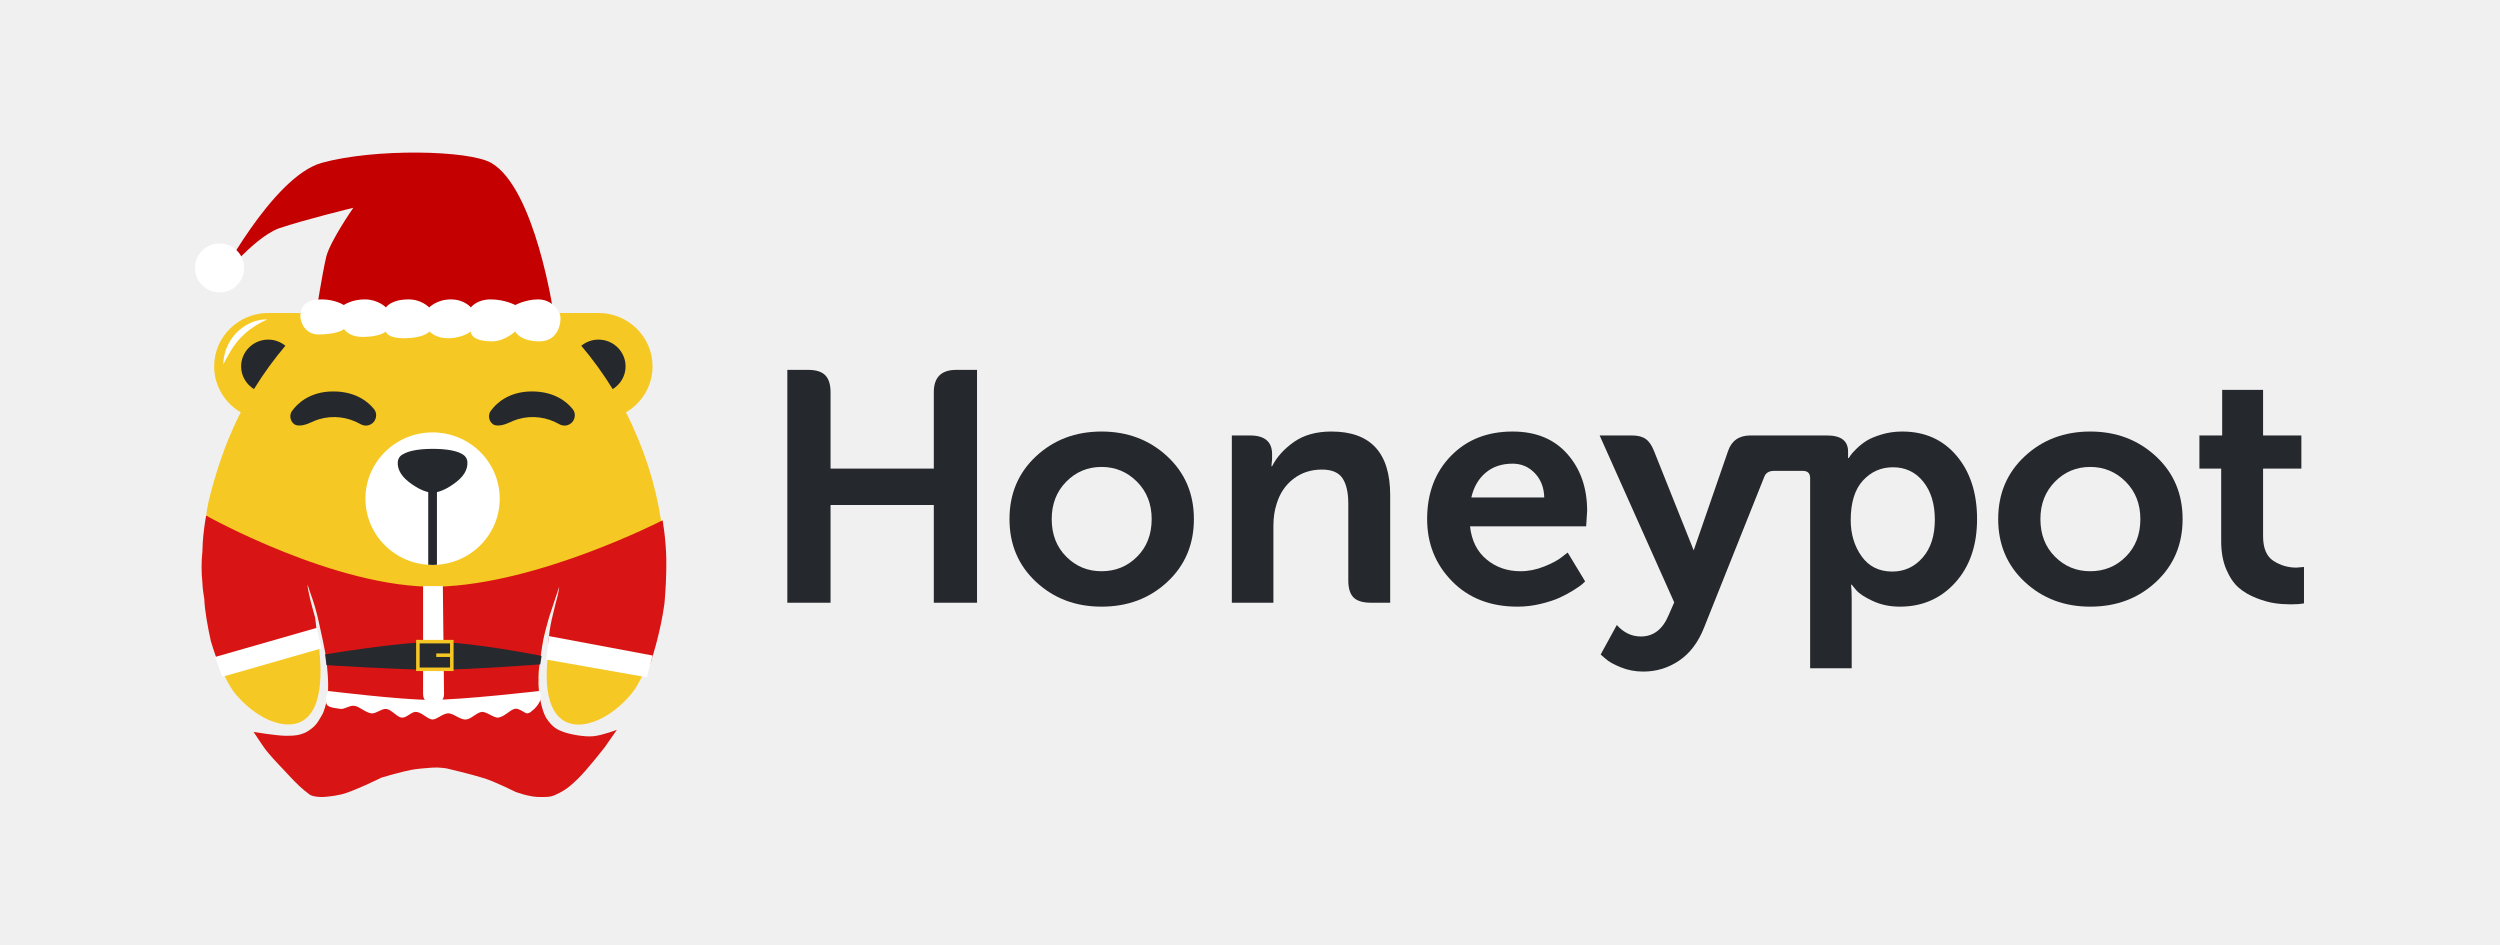
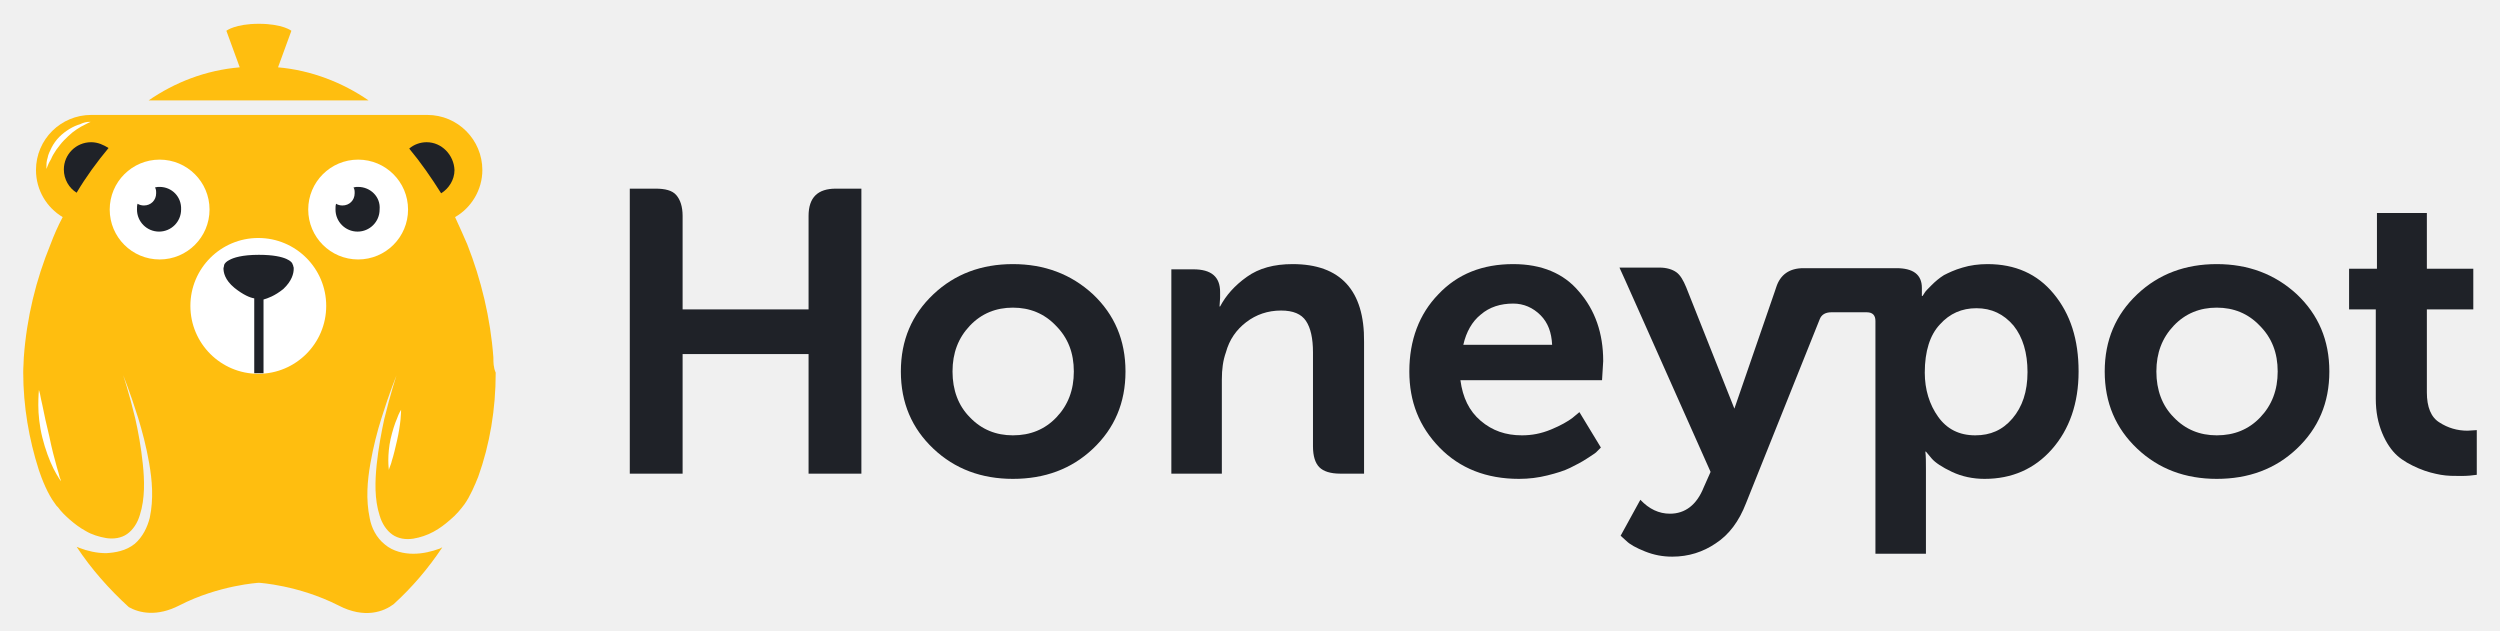
- <svg xmlns="http://www.w3.org/2000/svg" width="577px" height="218px" viewBox="0 0 577 218" version="1.1">
-   <defs />
-   <g id="Page-1" stroke="none" stroke-width="1" fill="none" fill-rule="evenodd">
-     <g id="christmaspot" transform="translate(45, 35)">
-       <g id="Page-1">
-         <g id="A6-Printsize-Front-Copy">
-           <g id="Mascot3_EPS">
-             <g id="Group-3" transform="translate(2.482198, 37.08248)" fill="#F6C823">
-               <path d="M99.816,29.252 C98.945,27.157 98.019,25.09 96.983,23.085 C100.655,20.939 103.125,17 103.125,12.483 C103.125,5.675 97.533,0.156 90.634,0.156 L14.435,0.156 C7.536,0.156 1.944,5.675 1.944,12.483 C1.944,16.997 4.41,20.933 8.077,23.081 C7.041,25.084 6.116,27.151 5.246,29.245 C2.909,34.865 0.147,44.374 0.147,46.952 C0.147,49.531 0.882,52.014 0.7,54.598 C0.652,55.66 0.478,56.905 0.577,58.028 C0.478,65.69 0.411,72.919 2.725,79.866 C3.415,81.822 4.742,85.189 6.368,87.438 C6.545,87.669 6.713,87.894 6.915,88.136 C7.708,89.079 8.582,89.995 9.634,90.903 C10.696,91.812 11.925,92.721 13.325,93.481 C14.708,94.237 16.322,94.848 17.915,95.05 C19.581,95.286 21.34,95.004 22.682,94.074 C24.051,93.167 25.029,91.58 25.596,89.786 C26.725,86.151 26.6,82.032 26.254,78.307 C25.876,74.551 25.186,71.061 24.501,68.095 C23.111,62.16 21.748,58.306 21.748,58.306 C21.748,58.306 23.441,62.023 25.253,67.886 C26.15,70.818 27.027,74.31 27.683,78.119 C28.289,81.921 28.777,86.109 27.79,90.389 C27.283,92.492 26.227,94.711 24.303,96.21 C22.376,97.734 19.968,98.206 17.806,98.258 C15.529,98.273 13.508,97.76 11.674,97.071 C11.451,96.986 11.261,96.877 11.044,96.786 C14.396,101.775 18.387,106.298 22.876,110.292 C25.27,111.591 29.171,112.55 34.338,109.902 C43.348,105.286 52.358,104.773 52.358,104.773 C52.358,104.773 61.368,105.286 70.378,109.902 C76.432,113.004 80.748,111.158 82.936,109.612 C87.103,105.795 90.829,101.519 93.986,96.828 C93.784,96.912 93.607,97.014 93.399,97.093 C91.566,97.782 89.545,98.295 87.268,98.28 C85.106,98.228 82.698,97.756 80.771,96.232 C78.848,94.733 77.791,92.514 77.284,90.412 C76.297,86.131 76.785,81.943 77.391,78.141 C78.046,74.333 78.988,70.87 79.885,67.937 C81.697,62.075 83.326,58.328 83.326,58.328 C83.326,58.328 82.471,62.16 81.082,68.095 C80.397,71.061 79.368,74.551 79.048,78.327 C78.644,82.032 78.349,86.173 79.479,89.808 C80.045,91.602 81.023,93.19 82.392,94.096 C83.734,95.026 85.493,95.308 87.159,95.072 C88.752,94.87 90.366,94.259 91.749,93.503 C93.149,92.743 94.378,91.835 95.44,90.925 C96.869,89.691 97.95,88.455 98.781,87.364 C100.077,85.545 101.179,83.032 101.914,81.108 C104.5,73.807 105.918,65.965 105.918,57.793 C105.918,56.72 105.866,55.66 105.818,54.598 C105.189,45.677 103.103,37.161 99.816,29.252 L99.816,29.252 Z" id="Fill-1" />
-             </g>
-             <path d="M16.917,43.381 C13.456,43.381 10.65,46.15 10.65,49.565 C10.65,51.781 11.841,53.709 13.614,54.801 C15.783,51.286 18.203,47.941 20.865,44.799 C19.784,43.926 18.422,43.381 16.917,43.381" id="Fill-4" fill="#25282C" />
-             <path d="M93.116,43.381 C91.608,43.381 90.243,43.928 89.162,44.804 C91.824,47.946 94.243,51.291 96.411,54.806 C98.189,53.714 99.383,51.784 99.383,49.565 C99.383,46.15 96.577,43.381 93.116,43.381" id="Fill-5" fill="#25282C" />
-             <path d="M70.339,80.093 C70.339,88.54 63.4,95.388 54.84,95.388 C46.281,95.388 39.341,88.54 39.341,80.093 C39.341,71.646 46.281,64.798 54.84,64.798 C63.4,64.798 70.339,71.646 70.339,80.093" id="Fill-6" fill="#FFFFFF" />
-             <path d="M53.834,95.338 C54.169,95.359 54.5,95.388 54.84,95.388 C55.18,95.388 55.512,95.359 55.846,95.338 L55.846,75.458 L53.834,75.458 L53.834,95.338" id="Fill-7" fill="#25282C" />
-             <path d="M62.882,71.741 C62.882,71.53 62.841,71.33 62.783,71.137 C62.758,71.043 62.737,70.987 62.737,70.987 L62.736,70.987 C62.664,70.799 62.565,70.625 62.444,70.466 L62.445,70.464 C62.445,70.464 61.535,68.612 54.932,68.594 L54.932,68.592 C54.916,68.592 54.902,68.593 54.886,68.593 C54.87,68.593 54.856,68.592 54.84,68.592 L54.84,68.594 C50.999,68.605 49.089,69.234 48.16,69.761 C47.6,69.983 47.159,70.429 46.945,70.987 L46.941,70.987 C46.941,70.987 46.918,71.053 46.89,71.162 C46.837,71.348 46.799,71.539 46.799,71.741 C46.799,71.76 46.804,71.777 46.804,71.795 C46.765,72.755 47.084,74.448 49.292,76.184 C51.465,77.892 53.134,78.449 54.051,78.634 C54.121,78.65 54.192,78.659 54.263,78.671 C54.624,78.728 54.839,78.728 54.839,78.728 L54.84,78.728 C54.84,78.728 55.054,78.728 55.413,78.671 C55.487,78.659 55.56,78.649 55.632,78.633 C56.55,78.448 58.217,77.889 60.386,76.184 C62.586,74.455 62.911,72.769 62.875,71.807 C62.876,71.784 62.882,71.764 62.882,71.741" id="Fill-8" fill="#25282C" />
-             <path d="M16.718,38.735 C16.718,38.735 15.785,39.088 14.569,39.808 C13.956,40.157 13.274,40.596 12.591,41.115 C11.904,41.627 11.228,42.236 10.606,42.891 C9.965,43.534 9.428,44.262 8.913,44.951 C8.45,45.672 8.001,46.349 7.674,46.974 C7.307,47.58 7.05,48.12 6.861,48.499 C6.667,48.876 6.535,49.091 6.535,49.091 C6.535,49.091 6.537,48.847 6.579,48.421 C6.644,48.003 6.642,47.368 6.868,46.662 C7.026,45.932 7.358,45.123 7.774,44.277 C8.224,43.447 8.812,42.616 9.509,41.871 C10.925,40.395 12.771,39.387 14.238,39.022 C15.707,38.627 16.718,38.735 16.718,38.735" id="Fill-12" fill="#FFFFFF" />
-             <path d="M41.612,59.872 L41.614,59.872 L41.611,59.867 C41.605,59.854 41.594,59.843 41.588,59.83 C41.567,59.797 41.534,59.745 41.482,59.669 C41.386,59.506 41.276,59.353 41.135,59.213 C40.104,57.958 37.311,55.343 31.914,55.343 C26.292,55.343 23.475,58.398 22.543,59.672 C22.413,59.823 22.297,59.985 22.213,60.162 C22.189,60.202 22.176,60.225 22.176,60.225 C22.083,60.476 22.013,60.737 22.009,61.011 C22.006,61.248 22.027,61.488 22.099,61.726 C22.237,62.185 22.504,62.569 22.848,62.858 C22.983,62.977 24.051,63.794 26.801,62.47 L26.791,62.496 C27.384,62.206 27.999,61.945 28.656,61.753 C31.972,60.778 35.379,61.284 38.16,62.872 C38.749,63.209 39.438,63.331 40.089,63.14 C41.582,62.701 42.164,61.092 41.612,59.872" id="Fill-13" fill="#25282C" />
-             <path d="M87.467,59.872 L87.469,59.872 L87.466,59.867 C87.46,59.854 87.449,59.843 87.443,59.83 C87.422,59.797 87.389,59.745 87.337,59.669 C87.241,59.506 87.131,59.353 86.99,59.213 C85.959,57.958 83.166,55.343 77.769,55.343 C72.147,55.343 69.33,58.398 68.398,59.672 C68.268,59.823 68.152,59.985 68.068,60.162 C68.044,60.202 68.031,60.225 68.031,60.225 C67.938,60.476 67.868,60.737 67.864,61.011 C67.861,61.248 67.882,61.488 67.954,61.726 C68.092,62.185 68.359,62.569 68.703,62.858 C68.838,62.977 69.906,63.794 72.657,62.47 L72.646,62.496 C73.239,62.206 73.854,61.945 74.511,61.753 C77.826,60.778 81.234,61.284 84.015,62.872 C84.604,63.209 85.293,63.331 85.944,63.14 C87.437,62.701 88.019,61.092 87.467,59.872" id="Fill-14" fill="#25282C" />
-             <g id="Group">
-               <path d="M30.314,24.186 C29.265,28.665 27.949,37.358 27.949,37.358 L82.771,37.358 C82.771,37.358 78.54,8.471 68.367,2.591 C63.173,-0.356 41.467,-0.795 29.239,2.591 C17.745,5.834 4.945,30.664 4.945,30.664 C4.945,30.664 12.992,20.137 19.349,17.707 C25.192,15.723 36.548,12.957 36.548,12.957 C36.548,12.957 31.3,20.486 30.314,24.186 L30.314,24.186 Z" id="Path-16" fill="#C50000" />
-               <path d="M79.566,34.102 C74.861,34.102 73.925,36.392 73.925,36.392 C73.925,36.392 71.447,34.102 68.625,34.102 C63.381,34.102 63.673,36.392 63.673,36.392 C63.673,36.392 61.768,34.823 58.45,34.823 C55.133,34.823 54.06,36.592 54.06,36.392 C54.06,36.191 52.543,34.823 48.306,34.823 C44.069,34.823 44.069,36.49 44.069,36.392 C44.069,36.294 42.499,35.124 38.8,35.124 C35.101,35.124 34.352,37.2 34.352,36.966 C34.352,36.732 32.509,35.686 28.464,35.69 C25.533,35.693 24.061,38.489 24.375,40.598 C24.689,42.707 26.156,43.783 29.257,43.783 C32.359,43.783 34.352,42.484 34.352,42.484 C34.352,42.484 36.188,43.791 39.224,43.783 C42.261,43.776 44.069,41.966 44.069,41.929 C44.069,41.929 45.185,43.783 49.328,43.783 C52.311,43.783 54.06,41.929 54.06,41.929 C54.06,41.929 55.823,43.783 59.049,43.783 C62.211,43.783 63.673,41.929 63.673,41.929 C63.673,41.929 64.996,43.783 68.247,43.783 C71.497,43.783 73.925,42.484 73.925,42.484 C73.925,42.484 76.295,43.783 79.161,43.783 C82.028,43.783 83.538,41.865 84.147,40.598 C84.755,39.33 84.271,34.102 79.566,34.102 L79.566,34.102 Z" id="Path-14-Copy" fill="#FFFFFF" transform="translate(54.34496, 38.94259) scale(1, -1) translate(-54.34496, -38.94259) " />
-               <path d="M30.871,122.954 C30.788,124.023 30.688,126.027 30.688,126.027 C30.688,126.027 30.562,126.234 30.468,126.594 C30.231,127.506 29.816,129.249 29.346,129.989 C28.636,131.107 28.319,132.036 27.024,133.079 C26.512,133.49 26.188,133.671 25.946,133.827 C25.576,134.066 25.34,134.182 24.439,134.466 C23.252,134.839 21.943,134.81 21.014,134.817 C18.925,134.834 13.542,133.931 13.542,133.931 C13.542,133.931 15.406,136.808 16.213,137.909 C17.003,138.986 19.344,141.485 19.344,141.485 C19.344,141.485 20.553,142.721 21.784,144.072 C22.538,144.899 23.438,145.803 24.024,146.352 C24.653,146.94 25.587,147.747 26.413,148.354 C27.275,148.986 29.346,148.952 29.346,148.952 C29.346,148.952 31.314,148.909 33.767,148.354 C36.35,147.769 43.065,144.466 43.065,144.466 C43.065,144.466 47.561,143.123 49.875,142.692 C51.308,142.426 53.089,142.287 54.847,142.162 C56.307,142.058 58.063,142.344 58.063,142.344 C58.063,142.344 63.94,143.728 66.858,144.658 C69.321,145.442 73.976,147.76 73.976,147.76 C73.976,147.76 77.064,148.952 79.499,148.952 C81.934,148.952 82.251,148.952 84.086,148.019 C85.921,147.085 87.019,146.059 88.46,144.658 C90.514,142.659 94.498,137.562 94.498,137.562 L97.373,133.45 C97.373,133.45 94.106,134.686 92.015,134.915 C89.923,135.145 86.512,134.476 85.034,133.931 C83.557,133.386 82.562,132.879 81.173,130.894 C80.161,129.449 79.487,125.805 79.242,123.79 C79.125,122.827 79.242,121.625 79.242,121.625 C79.242,121.625 74.001,121.95 66.858,122.154 C62.426,122.281 57.616,122.376 53.658,122.344 C52.6,122.336 51.386,122.287 50.473,122.245 C44.237,121.963 31.779,119.623 31.779,119.623 C31.779,119.623 30.973,121.619 30.871,122.954 L30.871,122.954 Z" id="Path-18" fill="#D81414" />
-               <path d="M1.935,88.536 C1.809,89.597 1.751,90.837 1.72,92.207 C1.452,94.577 1.463,97.254 1.72,99.549 C1.748,100.944 2.002,102.161 2.15,103.22 C2.225,105.775 2.962,109.808 3.655,112.938 C4.427,115.503 5.16,117.472 5.16,117.472 L28.594,113.801 C28.594,113.801 28.435,112.516 28.164,111.21 C27.999,109.995 27.84,108.533 27.734,107.539 C27.431,106.551 27.07,105.132 26.659,103.652 C25.796,99.954 26.014,99.981 26.014,99.981 C26.583,102.014 27.478,103.585 28.594,108.619 C29.184,111.239 29.862,114.382 30.314,117.041 C30.56,119.499 30.859,122.654 30.744,124.814 C30.521,126.274 42.07,127.011 54.393,127.406 C66.641,127.745 79.331,124.383 79.331,124.383 C79.331,124.383 79.152,122.34 79.331,119.848 C79.644,117.617 79.952,114.907 80.406,112.506 C80.813,110.581 81.385,108.758 81.696,107.539 C82.41,105.384 84.061,100.413 84.061,100.413 C84.061,100.413 84.016,101.231 83.631,102.788 C83.101,104.659 82.714,106.564 82.341,107.971 C81.588,111.376 81.481,114.233 81.481,114.233 C81.481,114.233 89.007,115.575 93.091,116.177 C96.83,116.847 105.13,118.12 105.13,118.12 C105.13,118.12 107.46,111.069 108.355,104.3 C108.614,101.566 108.827,97.745 108.785,94.151 C108.709,89.325 107.925,85.081 107.925,85.081 C107.925,85.081 79.258,99.85 55.897,100.413 C32.595,100.845 2.58,84.001 2.58,84.001 C2.58,84.001 2.208,85.852 1.935,88.536 L1.935,88.536 Z" id="Path-17" fill="#D91414" />
-               <path d="M52.643,100.26 L54.883,100.26 L57.207,100.26 L57.483,125.217 C57.498,126.559 56.428,127.647 55.089,127.647 L55.076,127.647 L55.063,127.647 C53.727,127.647 52.643,126.561 52.643,125.217 L52.643,100.26 L52.643,100.26 Z" id="Rectangle-5" fill="#FFFFFF" />
-               <path d="M30.732,124.478 C30.732,124.478 47.544,126.535 54.384,126.535 C61.83,126.535 79.486,124.478 79.486,124.478 L79.486,124.478 C79.662,124.32 79.806,125.355 79.806,126.025 C79.806,126.025 79.806,126.37 79.806,126.025 C79.806,125.621 79.806,126.025 79.806,126.025 C79.806,126.855 78.899,128.251 77.75,129.097 C77.75,129.097 77.383,129.535 76.747,129.645 C76.151,129.749 74.842,128.308 73.732,128.615 C72.675,128.907 71.398,130.423 70.011,130.617 C68.948,130.766 67.268,129.147 66.125,129.319 C64.941,129.498 63.764,130.952 62.572,131.059 C61.149,131.188 59.643,129.541 58.334,129.645 C57.08,129.745 55.856,131.059 54.831,131.059 C53.646,131.059 52.184,129.127 50.749,129.319 C49.753,129.453 48.703,130.796 47.649,130.617 C46.464,130.416 45.337,128.704 44.087,128.615 C43.079,128.543 41.677,129.786 40.712,129.645 C39.271,129.434 37.961,128.033 36.725,127.898 C35.654,127.781 34.453,128.733 33.66,128.615 C32.177,128.394 31.393,128.372 30.732,127.898 C30.071,127.424 30.732,127.898 30.732,127.898 C30.161,127.693 30.071,126.427 30.532,125.07 L30.732,124.478 L30.732,124.478 Z" id="Rectangle-1" fill="#FFFFFF" />
-               <path d="M30.041,116.042 C30.041,116.042 46.956,113.169 55.381,113.169 C63.917,113.169 79.991,116.374 79.991,116.374 L79.7,118.334 C79.7,118.334 63.676,119.578 55.381,119.578 C46.949,119.578 30.346,118.507 30.346,118.507 L30.041,116.042 L30.041,116.042 Z" id="Rectangle-2" fill="#26292D" />
-               <path d="M51.448,112.676 L51.448,119.474 L59.278,119.474 L59.278,116.219 L55.685,116.219 L59.278,116.219 L59.278,113.091 L51.147,113.091" id="Path-20" stroke="#F6C724" stroke-width="0.812" />
-               <path d="M4.867,113.169 L29.261,113.169 L28.99,118.025 L5.158,118.025 L4.867,113.169 L4.867,113.169 Z" id="Rectangle-3" fill="#FFFFFF" transform="translate(17.06387, 115.5966) rotate(-16) translate(-17.06387, -115.5966) " />
-               <path d="M81.02,113.884 L105.415,114.148 L104.903,119.323 L81.395,119.323 L81.02,113.884 L81.02,113.884 Z" id="Rectangle-3-Copy" fill="#FFFFFF" transform="translate(93.21759, 116.6037) rotate(10) translate(-93.21759, -116.6037) " />
-               <ellipse id="Oval-1" fill="#FFFFFF" cx="5.678" cy="26.841" rx="5.678" ry="5.648" />
-             </g>
-           </g>
-         </g>
-       </g>
+ <svg xmlns="http://www.w3.org/2000/svg" version="1.1" id="Livello_1" x="0px" y="0px" viewBox="0 0 430.7 108.7" enable-background="new 0 0 430.7 108.7" xml:space="preserve">
+   <g>
+     <g>
+       <path fill="#FFBE0F" d="M85,61.6c-0.5-6.8-2.1-13.4-4.5-19.5c-0.7-1.6-1.4-3.2-2.1-4.7c2.8-1.6,4.7-4.7,4.7-8.1    c0-5.2-4.2-9.5-9.5-9.5H65h-2.8H27h-2.8h-8.5c-5.2,0-9.5,4.2-9.5,9.5c0,3.5,1.9,6.5,4.6,8.1c-0.8,1.5-1.5,3.1-2.1,4.7    c-2.5,6.1-4.1,12.6-4.6,19.5c0,0.8-0.1,1.6-0.1,2.5c0,5.9,1,11.6,2.7,16.9c0.5,1.5,1.5,4.1,2.8,5.8c0.1,0.2,0.3,0.4,0.4,0.5    c0,0,0,0,0.1,0.1c0.5,0.7,1.2,1.4,2,2.1c0.8,0.7,1.7,1.4,2.8,2c1,0.6,2.3,1,3.5,1.2c1.3,0.2,2.6,0,3.6-0.7c1-0.7,1.8-1.9,2.2-3.3    c0.9-2.8,0.8-6,0.5-8.8c-0.3-2.9-0.8-5.6-1.3-7.8c-1.1-4.6-2.1-7.5-2.1-7.5s1.2,2.9,2.6,7.4c0.7,2.3,1.4,4.9,1.9,7.8    c0.5,2.9,0.8,6.1,0.1,9.4c-0.4,1.6-1.2,3.3-2.6,4.5c-1.5,1.2-3.3,1.5-4.9,1.6c-1.7,0-3.3-0.4-4.6-0.9c-0.2-0.1-0.3-0.1-0.5-0.2    c2.5,3.8,5.6,7.3,9,10.4c1.8,1,4.8,1.7,8.7-0.3c6.8-3.5,13.7-3.9,13.7-3.9s6.8,0.4,13.7,3.9c4.6,2.4,7.9,1,9.5-0.2    c3.2-2.9,6-6.2,8.4-9.8c-0.2,0.1-0.3,0.1-0.4,0.2c-1.4,0.5-2.9,0.9-4.6,0.9c-1.6,0-3.5-0.4-4.9-1.6c-1.5-1.2-2.3-2.9-2.6-4.5    c-0.7-3.3-0.4-6.5,0.1-9.4c0.5-2.9,1.2-5.6,1.9-7.8c1.4-4.5,2.6-7.4,2.6-7.4s-1,3-2.1,7.5c-0.5,2.3-1,5-1.3,7.8    c-0.3,2.9-0.4,6,0.5,8.8c0.4,1.4,1.2,2.6,2.2,3.3c1,0.7,2.3,0.9,3.6,0.7c1.2-0.2,2.4-0.6,3.5-1.2c1.1-0.6,2-1.3,2.8-2    c1.1-0.9,1.9-1.9,2.5-2.7c1-1.4,1.8-3.3,2.4-4.8c2-5.6,3-11.6,3-17.9C85,63.3,85,62.4,85,61.6z" />
+       <circle fill="#FFFFFF" cx="27.5" cy="36.1" r="8.6" />
+       <path fill="#1F2228" d="M15.7,24.5c-2.6,0-4.7,2.1-4.7,4.7c0,1.7,0.9,3.2,2.2,4c1.6-2.7,3.5-5.3,5.5-7.7    C17.9,25,16.9,24.5,15.7,24.5z" />
+       <path fill="#1F2228" d="M73.5,24.5c-1.1,0-2.2,0.4-3,1.1c2,2.4,3.8,5,5.5,7.7c1.3-0.8,2.3-2.3,2.3-4    C78.2,26.7,76.1,24.5,73.5,24.5z" />
+       <path fill="#1F2228" d="M27.5,32.2c-0.3,0-0.5,0-0.8,0.1c0.2,0.3,0.2,0.6,0.2,1c0,1.2-0.9,2.1-2.1,2.1c-0.4,0-0.8-0.1-1.1-0.3    c-0.1,0.3-0.1,0.6-0.1,1c0,2.1,1.7,3.8,3.8,3.8c2.1,0,3.8-1.7,3.8-3.8C31.3,33.9,29.6,32.2,27.5,32.2z" />
+       <circle fill="#FFFFFF" cx="61.7" cy="36.1" r="8.6" />
+       <path fill="#1F2228" d="M61.7,32.2c-0.3,0-0.5,0-0.8,0.1c0.2,0.3,0.2,0.6,0.2,1c0,1.2-0.9,2.1-2.1,2.1c-0.4,0-0.8-0.1-1.1-0.3    c-0.1,0.3-0.1,0.6-0.1,1c0,2.1,1.7,3.8,3.8,3.8s3.8-1.7,3.8-3.8C65.6,33.9,63.8,32.2,61.7,32.2z" />
+       <circle fill="#FFFFFF" cx="44.5" cy="52.7" r="11.7" />
+       <path fill="#1F2228" d="M50.6,46.3c0-0.2,0-0.3-0.1-0.5c0-0.1,0-0.1,0-0.1h0c-0.1-0.1-0.1-0.3-0.2-0.4l0,0c0,0-0.7-1.4-5.7-1.4v0    c0,0,0,0,0,0c0,0,0,0,0,0v0c-2.9,0-4.4,0.5-5.1,0.9c-0.4,0.2-0.8,0.5-0.9,0.9h0c0,0,0,0.1,0,0.1c0,0.1-0.1,0.3-0.1,0.4    c0,0,0,0,0,0c0,0.7,0.2,2,1.9,3.4c1.5,1.2,2.7,1.7,3.4,1.8v12.9c0.3,0,0.5,0,0.8,0c0.3,0,0.5,0,0.8,0V51.6    c0.7-0.2,1.9-0.6,3.4-1.8C50.3,48.4,50.6,47.1,50.6,46.3C50.6,46.3,50.6,46.3,50.6,46.3z" />
+       <path fill="#FFBE0F" d="M25.6,17.3h37.9c-4.5-3.1-9.9-5.2-15.6-5.7l2.3-6.3c0,0-1.5-1.2-5.6-1.2s-5.6,1.2-5.6,1.2l2.3,6.3    C35.4,12.1,30.1,14.2,25.6,17.3z" />
+       <path fill="#FFFFFF" d="M10.5,82.9c0,0-0.6-0.8-1.3-2.2c-0.7-1.4-1.4-3.3-1.9-5.3c-0.5-2-0.7-4-0.7-5.6c0-1.5,0.1-2.6,0.1-2.6    s0.1,0.2,0.2,0.7C7,68.4,7.1,69,7.3,69.8c0.3,1.5,0.7,3.4,1.2,5.4c0.4,2,0.9,3.9,1.3,5.3c0.2,0.7,0.4,1.3,0.5,1.8    C10.5,82.7,10.5,82.9,10.5,82.9z" />
+       <path fill="#FFFFFF" d="M69.1,70.6c0,0,0,0.7-0.1,1.7c-0.1,1-0.3,2.3-0.6,3.6c-0.3,1.3-0.6,2.6-0.9,3.5c-0.1,0.5-0.3,0.9-0.4,1.2    C67,80.8,67,81,67,81s-0.1-0.7-0.1-1.7c0-1,0.1-2.4,0.4-3.7c0.3-1.3,0.7-2.6,1.1-3.5C68.7,71.2,69.1,70.6,69.1,70.6z" />
+       <path fill="#FFFFFF" d="M15.6,21c0,0-0.7,0.3-1.6,0.8c-0.5,0.3-1,0.6-1.5,1c-0.5,0.4-1,0.9-1.5,1.4c-0.5,0.5-0.9,1.1-1.3,1.6    c-0.4,0.6-0.7,1.1-0.9,1.6c-0.3,0.5-0.5,0.9-0.6,1.2c-0.1,0.3-0.2,0.5-0.2,0.5s0-0.2,0-0.5c0-0.3,0-0.8,0.2-1.4    c0.1-0.6,0.4-1.2,0.7-1.8c0.3-0.6,0.8-1.3,1.3-1.8c1.1-1.1,2.5-1.9,3.6-2.2C14.8,20.9,15.6,21,15.6,21z" />
    </g>
-     <g id="Logo2_EPS" transform="translate(181, 85)" fill="#25282C">
-       <path d="M81.455,43.47 C79.221,45.719 76.479,46.84 73.232,46.84 C70.035,46.84 67.318,45.719 65.085,43.47 C62.851,41.228 61.735,38.337 61.735,34.805 C61.735,31.322 62.851,28.45 65.085,26.177 C67.318,23.906 70.035,22.77 73.232,22.77 C76.431,22.77 79.158,23.906 81.418,26.177 C83.676,28.45 84.806,31.322 84.806,34.805 C84.806,38.337 83.689,41.228 81.455,43.47 L81.455,43.47 Z M73.232,14.597 C67.241,14.597 62.204,16.503 58.119,20.31 C54.031,24.12 51.989,28.952 51.989,34.805 C51.989,40.659 54.031,45.489 58.119,49.3 C62.204,53.11 67.241,55.016 73.232,55.016 C79.273,55.016 84.336,53.11 88.422,49.3 C92.508,45.489 94.551,40.659 94.551,34.805 C94.551,28.952 92.496,24.12 88.385,20.31 C84.273,16.503 79.221,14.597 73.232,14.597 L73.232,14.597 Z" id="Fill-16" />
-       <path d="M158.586,29.809 C159.144,27.39 160.246,25.484 161.897,24.096 C163.545,22.708 165.615,22.014 168.103,22.014 C170.133,22.014 171.846,22.746 173.243,24.21 C174.637,25.674 175.361,27.54 175.412,29.809 L158.586,29.809 L158.586,29.809 Z M168.103,14.597 C162.265,14.597 157.52,16.478 153.865,20.237 C150.209,23.996 148.382,28.853 148.382,34.805 C148.382,40.457 150.298,45.237 154.132,49.15 C157.963,53.058 163.002,55.016 169.245,55.016 C171.072,55.016 172.863,54.798 174.613,54.369 C176.365,53.943 177.797,53.475 178.915,52.969 C180.031,52.467 181.109,51.884 182.151,51.229 C183.193,50.574 183.865,50.108 184.167,49.829 C184.475,49.553 184.703,49.337 184.85,49.186 L180.82,42.524 L179.446,43.584 C178.583,44.291 177.24,45.011 175.412,45.743 C173.585,46.476 171.758,46.84 169.93,46.84 C166.885,46.84 164.269,45.93 162.088,44.113 C159.905,42.297 158.635,39.752 158.281,36.471 L185.085,36.471 L185.313,32.912 C185.313,27.616 183.791,23.239 180.74,19.78 C177.697,16.325 173.483,14.597 168.103,14.597 L168.103,14.597 Z" id="Fill-17" />
-       <path d="M262.744,43.697 C260.865,45.845 258.529,46.916 255.74,46.916 C252.692,46.916 250.332,45.743 248.659,43.397 C246.983,41.051 246.145,38.263 246.145,35.032 C246.145,30.998 247.084,27.956 248.961,25.913 C250.841,23.87 253.149,22.846 255.891,22.846 C258.785,22.846 261.118,23.959 262.896,26.177 C264.674,28.397 265.561,31.322 265.561,34.958 C265.561,38.64 264.621,41.553 262.744,43.697 L262.744,43.697 Z M258.024,14.597 C256.348,14.597 254.76,14.825 253.262,15.277 C251.765,15.731 250.6,16.225 249.762,16.754 C248.924,17.285 248.15,17.902 247.438,18.607 C246.727,19.315 246.283,19.808 246.107,20.083 C245.929,20.362 245.79,20.577 245.688,20.727 L245.534,20.727 L245.534,19.214 C245.534,16.742 243.911,15.504 240.663,15.504 L222.999,15.504 C220.359,15.504 218.633,16.718 217.822,19.137 L217.603,19.774 L209.905,42.027 L200.766,19.137 C200.258,17.826 199.623,16.892 198.862,16.337 C198.102,15.783 197.035,15.504 195.663,15.504 L188.198,15.504 L205.411,54.029 L204.116,56.982 C202.745,60.262 200.612,61.901 197.719,61.901 C195.586,61.901 193.734,61.019 192.16,59.252 L188.432,66.064 L189.572,67.047 C190.284,67.703 191.451,68.358 193.075,69.017 C194.699,69.672 196.425,70 198.252,70 C201.3,70 204.064,69.155 206.554,67.464 C209.038,65.773 210.942,63.264 212.264,59.934 L226.198,25.043 C226.552,24.134 227.288,23.68 228.404,23.68 L235.104,23.68 C236.219,23.68 236.78,24.234 236.78,25.343 L236.78,69.243 L246.372,69.243 L246.372,53.272 C246.372,51.962 246.323,50.85 246.222,49.943 L246.372,49.943 L247.438,51.229 C248.15,52.037 249.429,52.871 251.284,53.726 C253.136,54.584 255.207,55.016 257.491,55.016 C262.667,55.016 266.932,53.158 270.282,49.45 C273.631,45.743 275.307,40.86 275.307,34.805 C275.307,28.802 273.733,23.931 270.587,20.197 C267.438,16.463 263.25,14.597 258.024,14.597 L258.024,14.597 Z" id="Fill-18" />
-       <path d="M309.647,43.47 C307.413,45.719 304.674,46.84 301.426,46.84 C298.228,46.84 295.51,45.719 293.279,43.47 C291.045,41.228 289.926,38.337 289.926,34.805 C289.926,31.322 291.045,28.45 293.279,26.177 C295.51,23.906 298.228,22.77 301.426,22.77 C304.622,22.77 307.352,23.906 309.611,26.177 C311.87,28.45 312.997,31.322 312.997,34.805 C312.997,38.337 311.882,41.228 309.647,43.47 L309.647,43.47 Z M301.426,14.597 C295.435,14.597 290.398,16.503 286.311,20.31 C282.225,24.12 280.183,28.952 280.183,34.805 C280.183,40.659 282.225,45.489 286.311,49.3 C290.398,53.11 295.435,55.016 301.426,55.016 C307.466,55.016 312.529,53.11 316.615,49.3 C320.701,45.489 322.744,40.659 322.744,34.805 C322.744,28.952 320.689,24.12 316.578,20.31 C312.464,16.503 307.413,14.597 301.426,14.597 L301.426,14.597 Z" id="Fill-19" />
-       <path d="M349.011,46.006 C347.081,46.006 345.319,45.489 343.719,44.457 C342.12,43.422 341.318,41.517 341.318,38.741 L341.318,23.15 L350.154,23.15 L350.154,15.504 L341.318,15.504 L341.318,4.985 L331.878,4.985 L331.878,15.504 L326.624,15.504 L326.624,23.15 L331.649,23.15 L331.649,39.951 C331.649,42.425 332.044,44.582 332.829,46.423 C333.615,48.267 334.582,49.679 335.723,50.663 C336.866,51.646 338.222,52.439 339.797,53.046 C341.371,53.652 342.767,54.044 343.984,54.218 C345.205,54.397 346.471,54.485 347.793,54.485 C348.958,54.485 349.95,54.409 350.76,54.255 L350.76,45.857 L349.011,46.006" id="Fill-20" />
-       <path d="M34.523,5.516 L34.523,23.15 L10.691,23.15 L10.691,5.516 C10.691,3.748 10.285,2.45 9.474,1.617 C8.661,0.783 7.341,0.366 5.514,0.366 L0.716,0.366 L0.716,54.106 L10.691,54.106 L10.691,31.551 L34.523,31.551 L34.523,54.106 L44.498,54.106 L44.498,0.366 L39.702,0.366 C36.249,0.366 34.523,2.085 34.523,5.516" id="Fill-21" />
-       <path d="M126.302,14.597 C122.799,14.597 119.906,15.403 117.62,17.018 C115.337,18.635 113.662,20.5 112.596,22.62 L112.444,22.62 L112.596,20.954 L112.596,19.82 C112.596,16.944 110.895,15.504 107.495,15.504 L103.307,15.504 L103.307,54.106 L112.901,54.106 L112.901,36.395 C112.901,34.477 113.154,32.762 113.662,31.248 C114.373,28.878 115.653,26.973 117.507,25.532 C119.36,24.096 121.554,23.377 124.093,23.377 C126.379,23.377 127.964,24.047 128.852,25.383 C129.74,26.718 130.186,28.676 130.186,31.248 L130.186,48.96 C130.186,50.776 130.591,52.087 131.403,52.896 C132.215,53.701 133.535,54.106 135.363,54.106 L139.855,54.106 L139.855,29.279 C139.855,19.493 135.336,14.597 126.302,14.597" id="Fill-22" />
+     <g>
+       <path fill="#1F2228" d="M174.5,45.5c-5.4,0-10,1.7-13.7,5.2c-3.7,3.5-5.6,7.9-5.6,13.3s1.9,9.8,5.6,13.3c3.7,3.5,8.3,5.2,13.7,5.2    c5.5,0,10.1-1.7,13.8-5.2c3.7-3.5,5.6-7.9,5.6-13.3s-1.9-9.8-5.6-13.3C184.5,47.2,179.9,45.5,174.5,45.5z M182,71.9    c-2,2.1-4.5,3.1-7.5,3.1c-2.9,0-5.4-1-7.4-3.1c-2-2-3-4.7-3-7.9c0-3.2,1-5.8,3-7.9c2-2.1,4.5-3.1,7.4-3.1c2.9,0,5.4,1,7.4,3.1    c2.1,2.1,3.1,4.7,3.1,7.9C185,67.2,184,69.8,182,71.9z" />
+       <path fill="#1F2228" d="M260.7,45.5c-5.3,0-9.6,1.7-12.9,5.2c-3.3,3.4-5,7.9-5,13.3c0,5.2,1.7,9.5,5.2,13.1    c3.5,3.6,8.1,5.4,13.7,5.4c1.7,0,3.3-0.2,4.9-0.6c1.6-0.4,2.9-0.8,3.9-1.3c1-0.5,2-1,2.9-1.6c0.9-0.6,1.6-1,1.8-1.3    c0.3-0.3,0.5-0.5,0.6-0.6l-3.7-6.1l-1.2,1c-0.8,0.6-2,1.3-3.7,2c-1.7,0.7-3.3,1-5,1c-2.8,0-5.1-0.8-7.1-2.5c-2-1.7-3.1-4-3.5-7    h24.4l0.2-3.3c0-4.8-1.4-8.8-4.2-12C269.4,47.1,265.6,45.5,260.7,45.5z M252.1,59.4c0.5-2.2,1.5-4,3-5.2c1.5-1.3,3.4-1.9,5.6-1.9    c1.8,0,3.4,0.7,4.7,2c1.3,1.3,1.9,3,2,5.1H252.1z" />
+       <path fill="#1F2228" d="M342.4,45.5c-1.5,0-3,0.2-4.3,0.6c-1.4,0.4-2.4,0.9-3.2,1.3c-0.8,0.5-1.5,1.1-2.1,1.7    c-0.6,0.6-1.1,1.1-1.2,1.3c-0.2,0.3-0.3,0.5-0.4,0.6h-0.1v-1.4c0-2.3-1.5-3.4-4.4-3.4h-2.2h-5.6h-8.2c-2.4,0-4,1.1-4.7,3.3    l-0.2,0.6l-7,20.3l-8.3-20.9c-0.5-1.2-1-2.1-1.7-2.6c-0.7-0.5-1.7-0.8-2.9-0.8h-2.6H280h-1l1,2.2l2.9,6.5l11.8,26.5l-1.2,2.7    c-1.2,3-3.2,4.5-5.8,4.5c-1.9,0-3.6-0.8-5.1-2.4l-3.4,6.2l1,0.9c0.6,0.6,1.7,1.2,3.2,1.8c1.5,0.6,3,0.9,4.7,0.9    c2.8,0,5.3-0.8,7.5-2.3c2.3-1.5,4-3.8,5.2-6.9L313.5,55c0.3-0.8,1-1.2,2-1.2h3.3h1.1h1.7c1,0,1.5,0.5,1.5,1.5v40.1h8.7V80.8    c0-1.2,0-2.2-0.1-3h0.1l1,1.2c0.6,0.7,1.8,1.5,3.5,2.3c1.7,0.8,3.6,1.2,5.6,1.2c4.7,0,8.6-1.7,11.6-5.1c3-3.4,4.6-7.9,4.6-13.4    c0-5.5-1.4-9.9-4.3-13.4C351,47.2,347.2,45.5,342.4,45.5z M346.7,72.1c-1.7,2-3.8,2.9-6.4,2.9c-2.8,0-4.9-1.1-6.4-3.2    c-1.5-2.1-2.3-4.7-2.3-7.6c0-3.7,0.9-6.5,2.6-8.3c1.7-1.9,3.8-2.8,6.3-2.8c2.6,0,4.7,1,6.4,3c1.6,2,2.4,4.7,2.4,8    C349.3,67.5,348.4,70.1,346.7,72.1z" />
+       <path fill="#1F2228" d="M381.9,45.5c-5.4,0-10,1.7-13.7,5.2c-3.7,3.5-5.6,7.9-5.6,13.3s1.9,9.8,5.6,13.3c3.7,3.5,8.3,5.2,13.7,5.2    c5.5,0,10.1-1.7,13.8-5.2c3.7-3.5,5.6-7.9,5.6-13.3s-1.9-9.8-5.6-13.3C391.9,47.2,387.3,45.5,381.9,45.5z M389.4,71.9    c-2,2.1-4.5,3.1-7.5,3.1c-2.9,0-5.4-1-7.4-3.1c-2-2-3-4.7-3-7.9c0-3.2,1-5.8,3-7.9c2-2.1,4.5-3.1,7.4-3.1c2.9,0,5.4,1,7.4,3.1    c2.1,2.1,3.1,4.7,3.1,7.9C392.4,67.2,391.4,69.8,389.4,71.9z" />
+       <path fill="#1F2228" d="M425.1,74.2c-1.8,0-3.4-0.5-4.8-1.4c-1.5-0.9-2.2-2.7-2.2-5.2V53.3h8v-7h-8v-9.6h-8.6v9.6h-4.8v7h4.6v15.4    c0,2.3,0.4,4.2,1.1,5.9c0.7,1.7,1.6,3,2.6,3.9c1,0.9,2.3,1.6,3.7,2.2c1.4,0.6,2.7,0.9,3.8,1.1c1.1,0.2,2.3,0.2,3.5,0.2    c1.1,0,2-0.1,2.7-0.2v-7.7L425.1,74.2z" />
+       <path fill="#1F2228" d="M139.3,37.2v16.1h-21.7V37.2c0-1.6-0.4-2.8-1.1-3.6c-0.7-0.8-1.9-1.1-3.6-1.1h-4.4v9.2v14v25.9h9.1V61    h21.7v20.6h9.1V61.3V41.7v-9.2H144C140.9,32.5,139.3,34,139.3,37.2z" />
+       <path fill="#1F2228" d="M222.7,45.5c-3.2,0-5.8,0.7-7.9,2.2c-2.1,1.5-3.6,3.2-4.6,5.1h-0.1l0.1-1.5v-1c0-2.6-1.5-3.9-4.6-3.9h-3.8    v9v13.2v13h8.7V65.4c0-1.8,0.2-3.3,0.7-4.7c0.6-2.2,1.8-3.9,3.5-5.2c1.7-1.3,3.7-2,6-2c2.1,0,3.5,0.6,4.3,1.8    c0.8,1.2,1.2,3,1.2,5.4v16.2c0,1.7,0.4,2.9,1.1,3.6c0.7,0.7,1.9,1.1,3.6,1.1h4.1v-8.9v-5.6v-8.2C235.1,50,230.9,45.5,222.7,45.5z" />
    </g>
  </g>
</svg>
